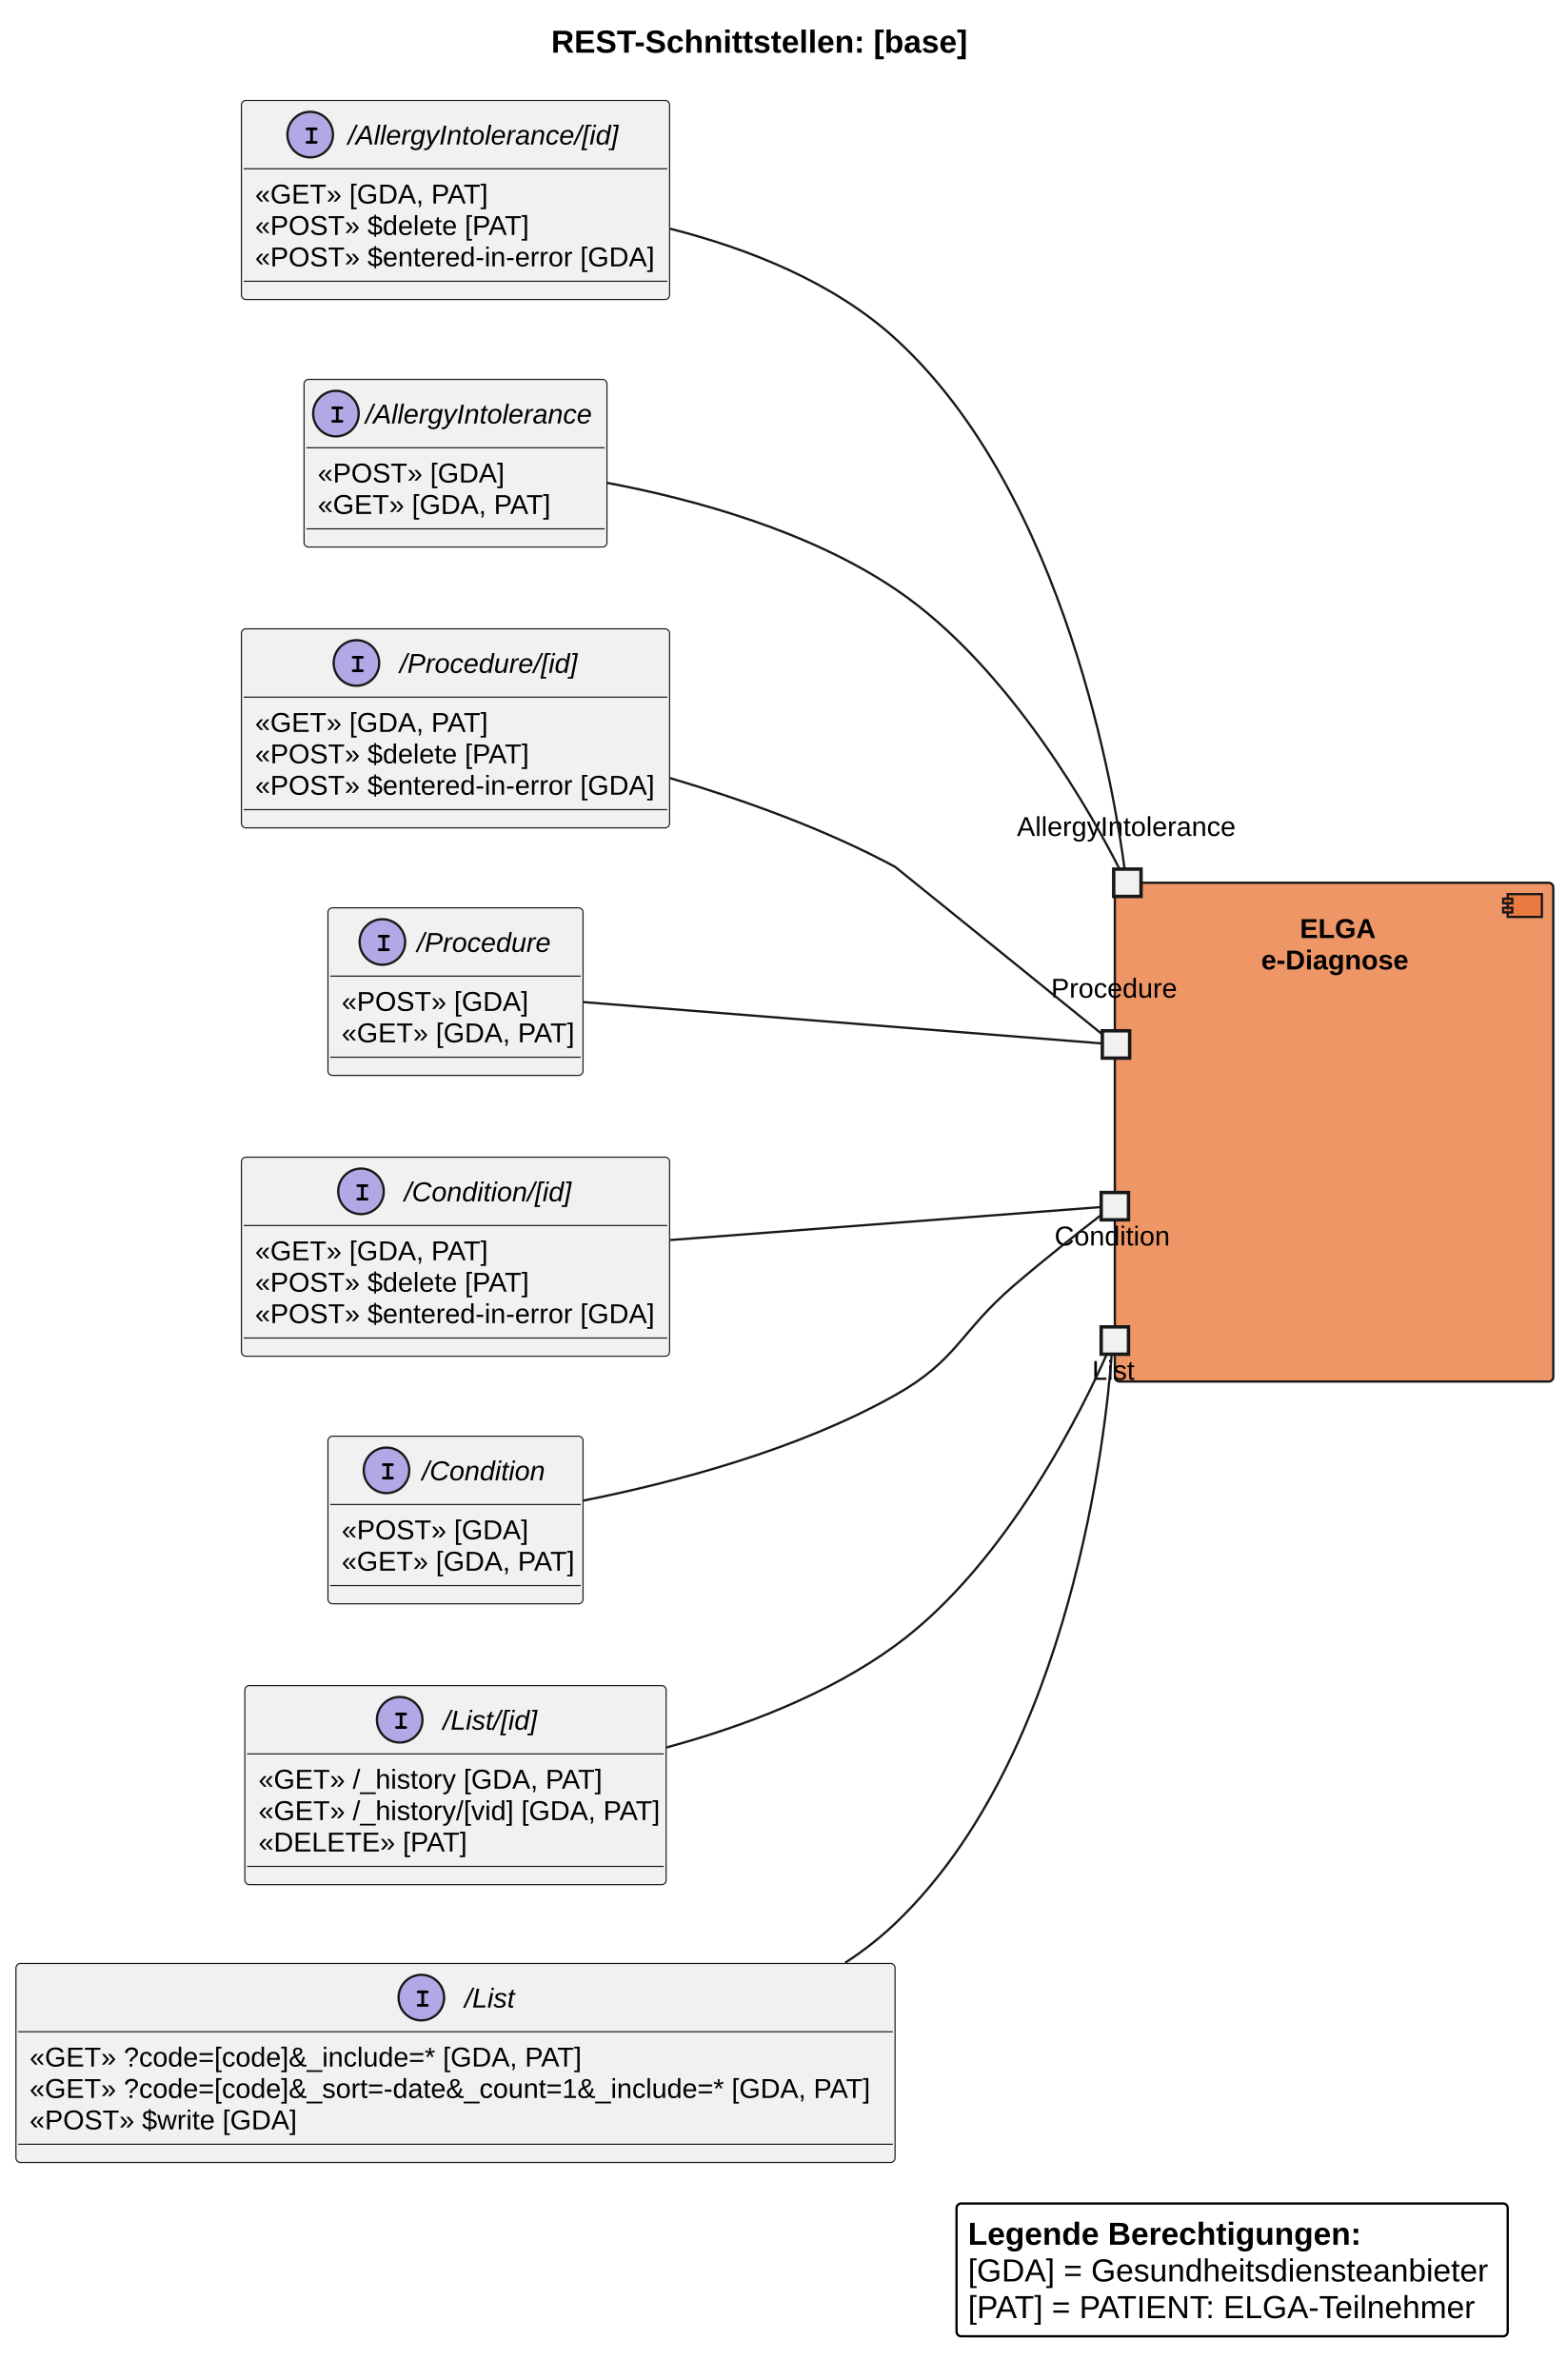
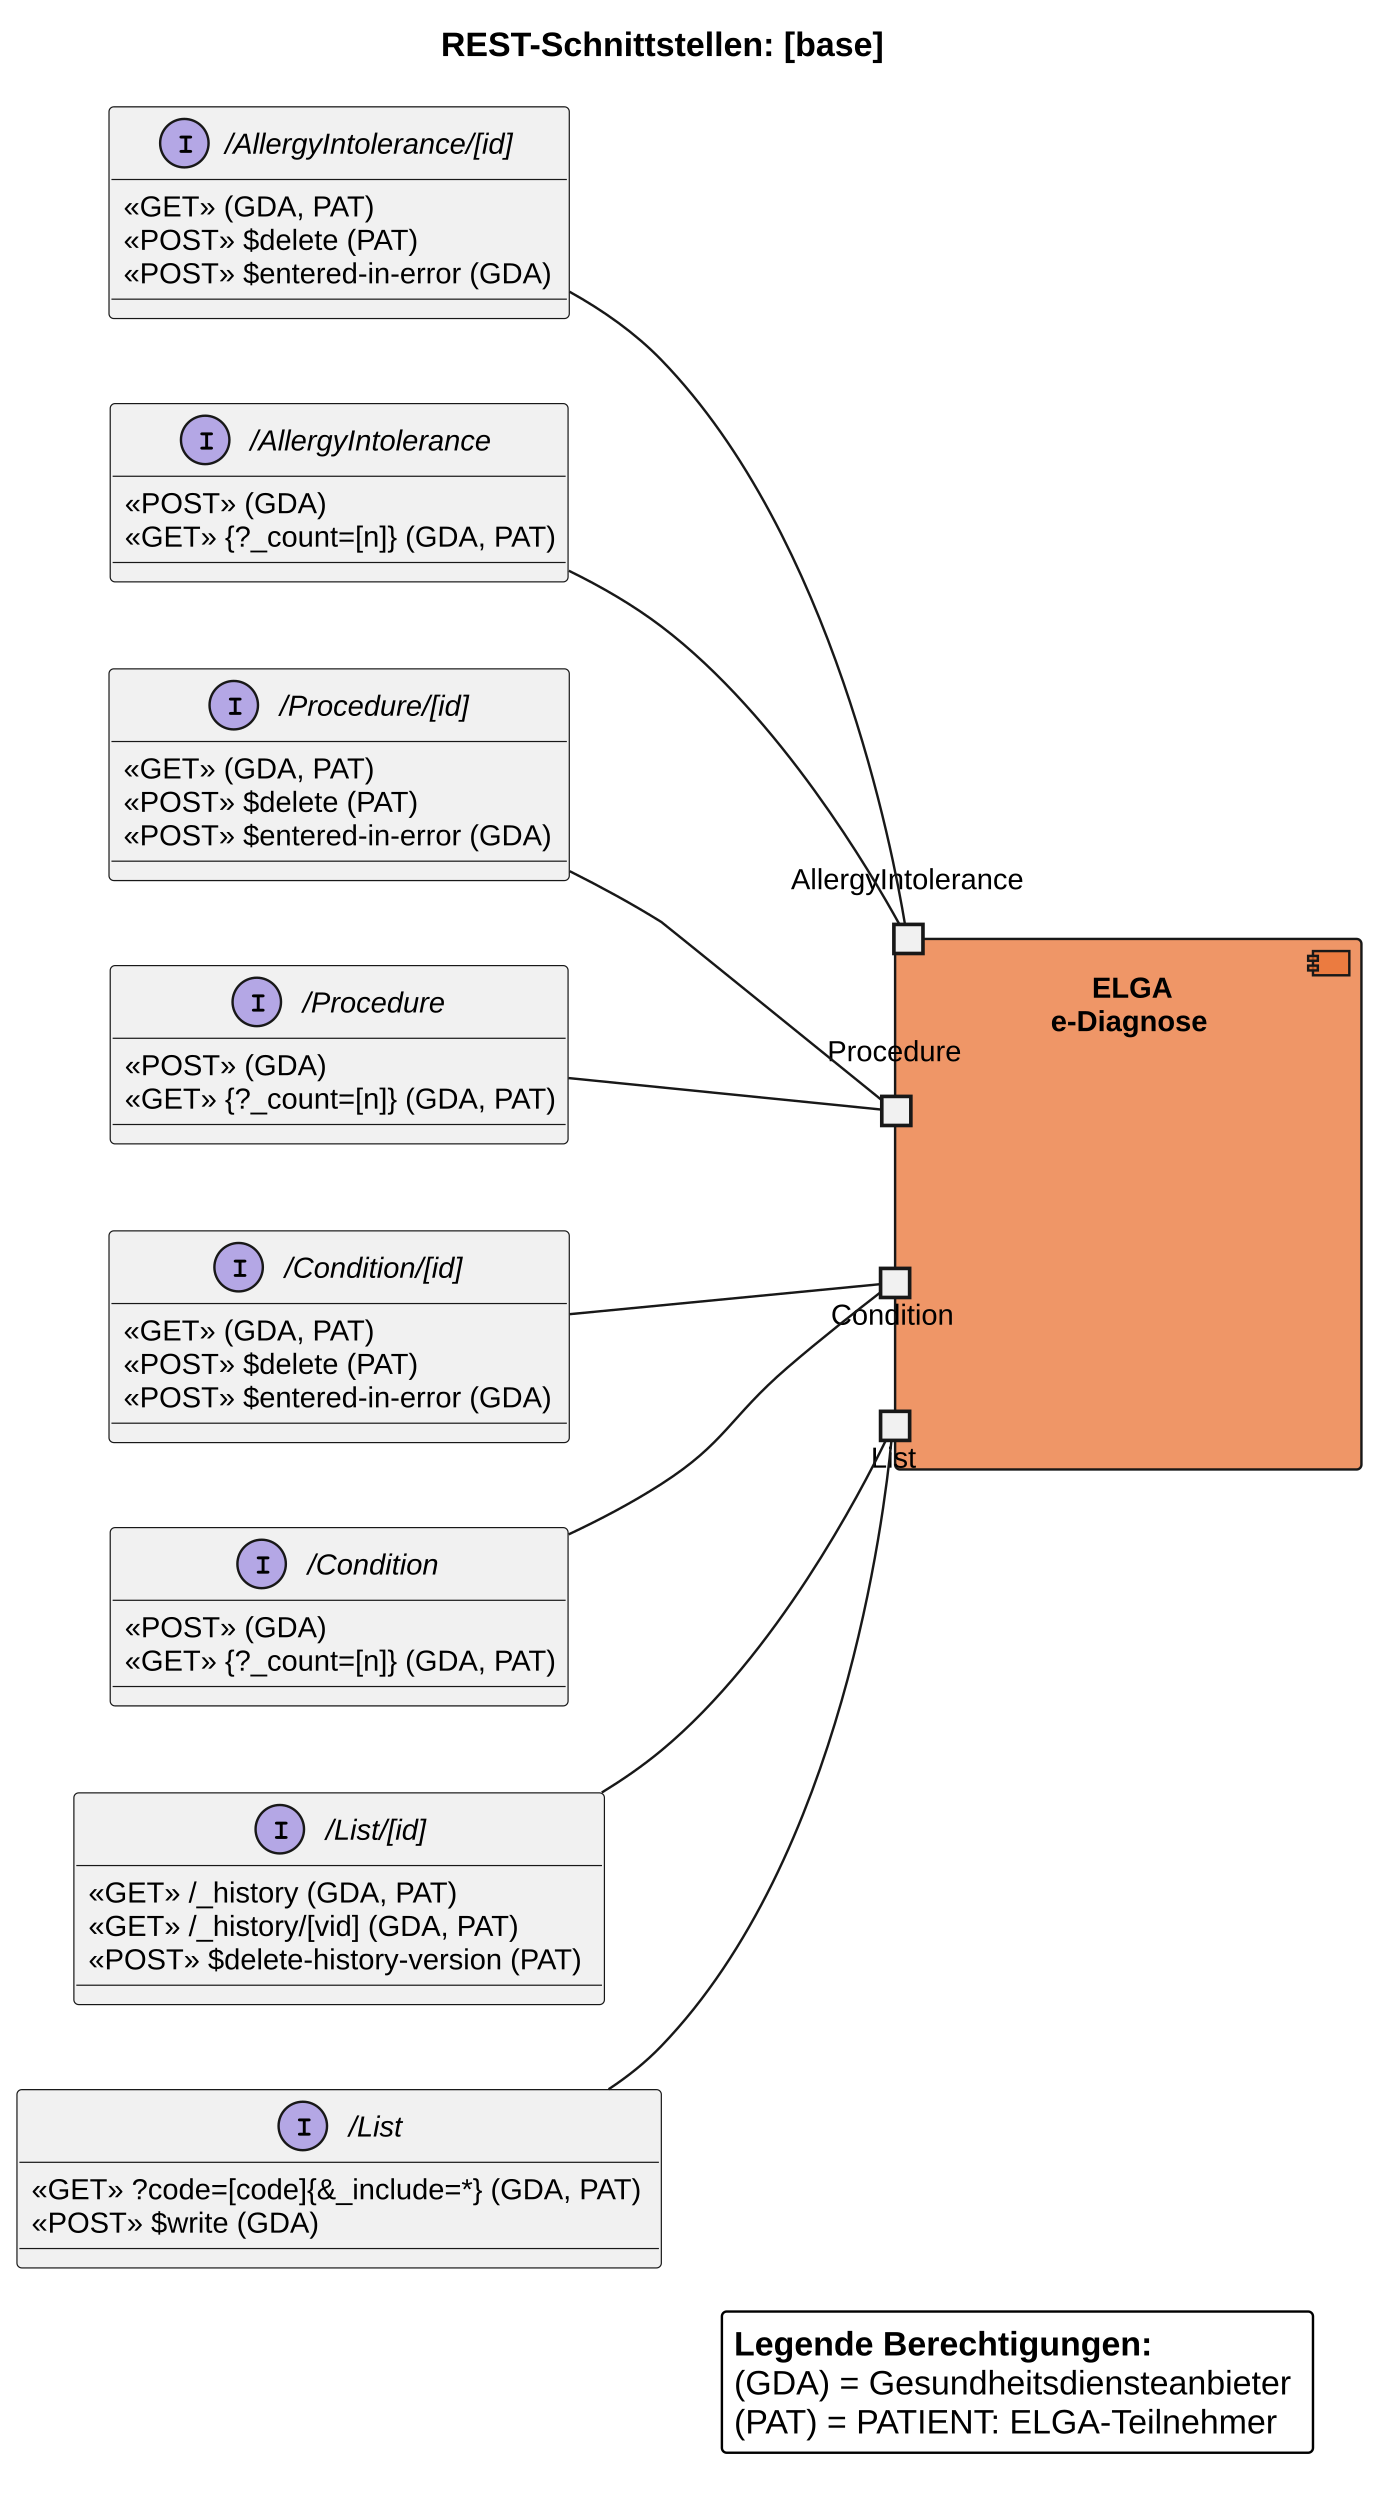
- <svg xmlns="http://www.w3.org/2000/svg" contentStyleType="text/css" height="1045px" preserveAspectRatio="none" style="width:688px;height:1045px;background:#FFFFFF;" version="1.1" viewBox="0 0 688 1045" width="688px" zoomAndPan="magnify">
+ <svg xmlns="http://www.w3.org/2000/svg" contentStyleType="text/css" height="1032px" preserveAspectRatio="none" style="width:568px;height:1032px;background:#FFFFFF;" version="1.1" viewBox="0 0 568 1032" width="568px" zoomAndPan="magnify">
  <defs />
  <g>
-     <text fill="#000000" font-family="Arial" font-size="14" font-weight="bold" lengthAdjust="spacing" textLength="190" x="242" y="23.132">REST-Schnittstellen: [base]</text>
+     <text fill="#000000" font-family="Arial" font-size="14" font-weight="bold" lengthAdjust="spacing" textLength="190" x="182" y="23.132">REST-Schnittstellen: [base]</text>
    <g id="cluster_Server">
-       <rect fill="#E97232" fill-opacity="0.741" height="219" rx="2" ry="2" style="stroke:#181818;stroke-width:1.0;" width="192.5" x="489.5" y="387.599" />
-       <rect fill="#E97232" fill-opacity="0.741" height="10" style="stroke:#181818;stroke-width:1.0;" width="15" x="662" y="392.599" />
-       <rect fill="#E97232" fill-opacity="0.741" height="2" style="stroke:#181818;stroke-width:1.0;" width="4" x="660" y="394.599" />
-       <rect fill="#E97232" fill-opacity="0.741" height="2" style="stroke:#181818;stroke-width:1.0;" width="4" x="660" y="398.599" />
-       <text fill="#000000" font-family="Arial" font-size="12" font-weight="bold" lengthAdjust="spacing" textLength="30" x="570.75" y="411.854">ELGA</text>
-       <text fill="#000000" font-family="Arial" font-size="12" font-weight="bold" lengthAdjust="spacing" textLength="64" x="553.75" y="425.653">e-Diagnose</text>
+       <rect fill="#E97232" fill-opacity="0.741" height="219" rx="2" ry="2" style="stroke:#181818;stroke-width:1.0;" width="192.5" x="369.5" y="387.599" />
+       <rect fill="#E97232" fill-opacity="0.741" height="10" style="stroke:#181818;stroke-width:1.0;" width="15" x="542" y="392.599" />
+       <rect fill="#E97232" fill-opacity="0.741" height="2" style="stroke:#181818;stroke-width:1.0;" width="4" x="540" y="394.599" />
+       <rect fill="#E97232" fill-opacity="0.741" height="2" style="stroke:#181818;stroke-width:1.0;" width="4" x="540" y="398.599" />
+       <text fill="#000000" font-family="Arial" font-size="12" font-weight="bold" lengthAdjust="spacing" textLength="30" x="450.75" y="411.854">ELGA</text>
+       <text fill="#000000" font-family="Arial" font-size="12" font-weight="bold" lengthAdjust="spacing" textLength="64" x="433.75" y="425.653">e-Diagnose</text>
    </g>
-     <text fill="#000000" font-family="Arial" font-size="12" lengthAdjust="spacing" textLength="20" x="479.5" y="605.855">List</text>
-     <rect fill="#F1F1F1" height="12" style="stroke:#181818;stroke-width:1.5;" width="12" x="483.5" y="582.599" />
-     <text fill="#000000" font-family="Arial" font-size="12" lengthAdjust="spacing" textLength="53" x="463" y="546.855">Condition</text>
-     <rect fill="#F1F1F1" height="12" style="stroke:#181818;stroke-width:1.5;" width="12" x="483.5" y="523.599" />
-     <text fill="#000000" font-family="Arial" font-size="12" lengthAdjust="spacing" textLength="57" x="461.5" y="438.056">Procedure</text>
-     <rect fill="#F1F1F1" height="12" style="stroke:#181818;stroke-width:1.5;" width="12" x="484" y="452.599" />
-     <text fill="#000000" font-family="Arial" font-size="12" lengthAdjust="spacing" textLength="97" x="446.5" y="367.056">AllergyIntolerance</text>
-     <rect fill="#F1F1F1" height="12" style="stroke:#181818;stroke-width:1.5;" width="12" x="489" y="381.599" />
+     <text fill="#000000" font-family="Arial" font-size="12" lengthAdjust="spacing" textLength="20" x="359.5" y="605.855">List</text>
+     <rect fill="#F1F1F1" height="12" style="stroke:#181818;stroke-width:1.5;" width="12" x="363.5" y="582.599" />
+     <text fill="#000000" font-family="Arial" font-size="12" lengthAdjust="spacing" textLength="53" x="343" y="546.855">Condition</text>
+     <rect fill="#F1F1F1" height="12" style="stroke:#181818;stroke-width:1.5;" width="12" x="363.5" y="523.599" />
+     <text fill="#000000" font-family="Arial" font-size="12" lengthAdjust="spacing" textLength="57" x="341.5" y="438.056">Procedure</text>
+     <rect fill="#F1F1F1" height="12" style="stroke:#181818;stroke-width:1.5;" width="12" x="364" y="452.599" />
+     <text fill="#000000" font-family="Arial" font-size="12" lengthAdjust="spacing" textLength="97" x="326.5" y="367.056">AllergyIntolerance</text>
+     <rect fill="#F1F1F1" height="12" style="stroke:#181818;stroke-width:1.5;" width="12" x="369" y="381.599" />
    <g id="elem_List_type">
-       <rect codeLine="47" fill="#F1F1F1" height="87.397" id="List_type" rx="2" ry="2" style="stroke:#181818;stroke-width:0.5;" width="386" x="7" y="862.099" />
-       <ellipse cx="185" cy="877.099" fill="#B4A7E5" rx="10" ry="10" style="stroke:#181818;stroke-width:1.0;" />
-       <path d="M186.203,875.192 L186.203,879.895 L187.422,879.895 Q187.844,879.895 188.031,880.067 Q188.219,880.224 188.219,880.505 Q188.219,880.77 188.031,880.942 Q187.844,881.099 187.422,881.099 L183.781,881.099 Q183.359,881.099 183.172,880.942 Q182.984,880.77 182.984,880.489 Q182.984,880.224 183.172,880.067 Q183.359,879.895 183.781,879.895 L185,879.895 L185,875.192 L183.781,875.192 Q183.359,875.192 183.172,875.036 Q182.984,874.864 182.984,874.599 Q182.984,874.317 183.172,874.161 Q183.359,873.989 183.781,873.989 L187.422,873.989 Q187.844,873.989 188.031,874.161 Q188.219,874.317 188.219,874.599 Q188.219,874.864 188.031,875.036 Q187.844,875.192 187.422,875.192 L186.203,875.192 Z " fill="#000000" />
-       <text fill="#000000" font-family="Arial" font-size="12" font-style="italic" lengthAdjust="spacing" textLength="22" x="204" y="881.455">/List</text>
-       <line style="stroke:#181818;stroke-width:0.5;" x1="8" x2="392" y1="892.099" y2="892.099" />
-       <text fill="#000000" font-family="Arial" font-size="12" lengthAdjust="spacing" textLength="244" x="13" y="907.355">«GET» ?code=[code]&amp;_include=* [GDA, PAT]</text>
-       <text fill="#000000" font-family="Arial" font-size="12" lengthAdjust="spacing" textLength="374" x="13" y="921.153">«GET» ?code=[code]&amp;_sort=-date&amp;_count=1&amp;_include=* [GDA, PAT]</text>
-       <text fill="#000000" font-family="Arial" font-size="12" lengthAdjust="spacing" textLength="116" x="13" y="934.952">«POST» $write [GDA]</text>
-       <line style="stroke:#181818;stroke-width:0.5;" x1="8" x2="392" y1="941.495" y2="941.495" />
+       <rect codeLine="47" fill="#F1F1F1" height="73.598" id="List_type" rx="2" ry="2" style="stroke:#181818;stroke-width:0.5;" width="266" x="7" y="862.599" />
+       <ellipse cx="125" cy="877.599" fill="#B4A7E5" rx="10" ry="10" style="stroke:#181818;stroke-width:1.0;" />
+       <path d="M126.203,875.692 L126.203,880.395 L127.422,880.395 Q127.844,880.395 128.031,880.567 Q128.219,880.724 128.219,881.005 Q128.219,881.27 128.031,881.442 Q127.844,881.599 127.422,881.599 L123.781,881.599 Q123.359,881.599 123.172,881.442 Q122.984,881.27 122.984,880.989 Q122.984,880.724 123.172,880.567 Q123.359,880.395 123.781,880.395 L125,880.395 L125,875.692 L123.781,875.692 Q123.359,875.692 123.172,875.536 Q122.984,875.364 122.984,875.099 Q122.984,874.817 123.172,874.661 Q123.359,874.489 123.781,874.489 L127.422,874.489 Q127.844,874.489 128.031,874.661 Q128.219,874.817 128.219,875.099 Q128.219,875.364 128.031,875.536 Q127.844,875.692 127.422,875.692 L126.203,875.692 Z " fill="#000000" />
+       <text fill="#000000" font-family="Arial" font-size="12" font-style="italic" lengthAdjust="spacing" textLength="22" x="144" y="881.955">/List</text>
+       <line style="stroke:#181818;stroke-width:0.5;" x1="8" x2="272" y1="892.599" y2="892.599" />
+       <text fill="#000000" font-family="Arial" font-size="12" lengthAdjust="spacing" textLength="254" x="13" y="907.855">«GET» ?code=[code]{&amp;_include=*} (GDA, PAT)</text>
+       <text fill="#000000" font-family="Arial" font-size="12" lengthAdjust="spacing" textLength="118" x="13" y="921.653">«POST» $write (GDA)</text>
+       <line style="stroke:#181818;stroke-width:0.5;" x1="8" x2="272" y1="928.196" y2="928.196" />
    </g>
    <g id="elem_List_instance">
-       <rect codeLine="53" fill="#F1F1F1" height="87.397" id="List_instance" rx="2" ry="2" style="stroke:#181818;stroke-width:0.5;" width="185" x="107.5" y="740.099" />
-       <ellipse cx="175.5" cy="755.099" fill="#B4A7E5" rx="10" ry="10" style="stroke:#181818;stroke-width:1.0;" />
-       <path d="M176.703,753.192 L176.703,757.895 L177.922,757.895 Q178.344,757.895 178.531,758.067 Q178.719,758.224 178.719,758.505 Q178.719,758.77 178.531,758.942 Q178.344,759.099 177.922,759.099 L174.281,759.099 Q173.859,759.099 173.672,758.942 Q173.484,758.77 173.484,758.489 Q173.484,758.224 173.672,758.067 Q173.859,757.895 174.281,757.895 L175.5,757.895 L175.5,753.192 L174.281,753.192 Q173.859,753.192 173.672,753.036 Q173.484,752.864 173.484,752.599 Q173.484,752.317 173.672,752.161 Q173.859,751.989 174.281,751.989 L177.922,751.989 Q178.344,751.989 178.531,752.161 Q178.719,752.317 178.719,752.599 Q178.719,752.864 178.531,753.036 Q178.344,753.192 177.922,753.192 L176.703,753.192 Z " fill="#000000" />
-       <text fill="#000000" font-family="Arial" font-size="12" font-style="italic" lengthAdjust="spacing" textLength="41" x="194.5" y="759.455">/List/[id]</text>
-       <line style="stroke:#181818;stroke-width:0.5;" x1="108.5" x2="291.5" y1="770.099" y2="770.099" />
-       <text fill="#000000" font-family="Arial" font-size="12" lengthAdjust="spacing" textLength="149" x="113.5" y="785.355">«GET» /_history [GDA, PAT]</text>
-       <text fill="#000000" font-family="Arial" font-size="12" lengthAdjust="spacing" textLength="173" x="113.5" y="799.153">«GET» /_history/[vid] [GDA, PAT]</text>
-       <text fill="#000000" font-family="Arial" font-size="12" lengthAdjust="spacing" textLength="92" x="113.5" y="812.952">«DELETE» [PAT]</text>
-       <line style="stroke:#181818;stroke-width:0.5;" x1="108.5" x2="291.5" y1="819.495" y2="819.495" />
+       <rect codeLine="52" fill="#F1F1F1" height="87.397" id="List_instance" rx="2" ry="2" style="stroke:#181818;stroke-width:0.5;" width="219" x="30.5" y="740.099" />
+       <ellipse cx="115.5" cy="755.099" fill="#B4A7E5" rx="10" ry="10" style="stroke:#181818;stroke-width:1.0;" />
+       <path d="M116.703,753.192 L116.703,757.895 L117.922,757.895 Q118.344,757.895 118.531,758.067 Q118.719,758.224 118.719,758.505 Q118.719,758.77 118.531,758.942 Q118.344,759.099 117.922,759.099 L114.281,759.099 Q113.859,759.099 113.672,758.942 Q113.484,758.77 113.484,758.489 Q113.484,758.224 113.672,758.067 Q113.859,757.895 114.281,757.895 L115.5,757.895 L115.5,753.192 L114.281,753.192 Q113.859,753.192 113.672,753.036 Q113.484,752.864 113.484,752.599 Q113.484,752.317 113.672,752.161 Q113.859,751.989 114.281,751.989 L117.922,751.989 Q118.344,751.989 118.531,752.161 Q118.719,752.317 118.719,752.599 Q118.719,752.864 118.531,753.036 Q118.344,753.192 117.922,753.192 L116.703,753.192 Z " fill="#000000" />
+       <text fill="#000000" font-family="Arial" font-size="12" font-style="italic" lengthAdjust="spacing" textLength="41" x="134.5" y="759.455">/List/[id]</text>
+       <line style="stroke:#181818;stroke-width:0.5;" x1="31.5" x2="248.5" y1="770.099" y2="770.099" />
+       <text fill="#000000" font-family="Arial" font-size="12" lengthAdjust="spacing" textLength="151" x="36.5" y="785.355">«GET» /_history (GDA, PAT)</text>
+       <text fill="#000000" font-family="Arial" font-size="12" lengthAdjust="spacing" textLength="175" x="36.5" y="799.153">«GET» /_history/[vid] (GDA, PAT)</text>
+       <text fill="#000000" font-family="Arial" font-size="12" lengthAdjust="spacing" textLength="207" x="36.5" y="812.952">«POST» $delete-history-version (PAT)</text>
+       <line style="stroke:#181818;stroke-width:0.5;" x1="31.5" x2="248.5" y1="819.495" y2="819.495" />
    </g>
    <g id="elem_ICondition_instance">
-       <rect codeLine="59" fill="#F1F1F1" height="87.397" id="ICondition_instance" rx="2" ry="2" style="stroke:#181818;stroke-width:0.5;" width="188" x="106" y="508.099" />
-       <ellipse cx="158.5" cy="523.099" fill="#B4A7E5" rx="10" ry="10" style="stroke:#181818;stroke-width:1.0;" />
-       <path d="M159.703,521.192 L159.703,525.895 L160.922,525.895 Q161.344,525.895 161.531,526.067 Q161.719,526.224 161.719,526.505 Q161.719,526.77 161.531,526.942 Q161.344,527.099 160.922,527.099 L157.281,527.099 Q156.859,527.099 156.672,526.942 Q156.484,526.77 156.484,526.489 Q156.484,526.224 156.672,526.067 Q156.859,525.895 157.281,525.895 L158.5,525.895 L158.5,521.192 L157.281,521.192 Q156.859,521.192 156.672,521.036 Q156.484,520.864 156.484,520.599 Q156.484,520.317 156.672,520.161 Q156.859,519.989 157.281,519.989 L160.922,519.989 Q161.344,519.989 161.531,520.161 Q161.719,520.317 161.719,520.599 Q161.719,520.864 161.531,521.036 Q161.344,521.192 160.922,521.192 L159.703,521.192 Z " fill="#000000" />
-       <text fill="#000000" font-family="Arial" font-size="12" font-style="italic" lengthAdjust="spacing" textLength="75" x="177.5" y="527.455">/Condition/[id]</text>
-       <line style="stroke:#181818;stroke-width:0.5;" x1="107" x2="293" y1="538.099" y2="538.099" />
-       <text fill="#000000" font-family="Arial" font-size="12" lengthAdjust="spacing" textLength="100" x="112" y="553.355">«GET» [GDA, PAT]</text>
-       <text fill="#000000" font-family="Arial" font-size="12" lengthAdjust="spacing" textLength="121" x="112" y="567.153">«POST» $delete [PAT]</text>
-       <text fill="#000000" font-family="Arial" font-size="12" lengthAdjust="spacing" textLength="176" x="112" y="580.952">«POST» $entered-in-error [GDA]</text>
-       <line style="stroke:#181818;stroke-width:0.5;" x1="107" x2="293" y1="587.495" y2="587.495" />
+       <rect codeLine="58" fill="#F1F1F1" height="87.397" id="ICondition_instance" rx="2" ry="2" style="stroke:#181818;stroke-width:0.5;" width="190" x="45" y="508.099" />
+       <ellipse cx="98.5" cy="523.099" fill="#B4A7E5" rx="10" ry="10" style="stroke:#181818;stroke-width:1.0;" />
+       <path d="M99.703,521.192 L99.703,525.895 L100.922,525.895 Q101.344,525.895 101.531,526.067 Q101.719,526.224 101.719,526.505 Q101.719,526.77 101.531,526.942 Q101.344,527.099 100.922,527.099 L97.281,527.099 Q96.859,527.099 96.672,526.942 Q96.484,526.77 96.484,526.489 Q96.484,526.224 96.672,526.067 Q96.859,525.895 97.281,525.895 L98.5,525.895 L98.5,521.192 L97.281,521.192 Q96.859,521.192 96.672,521.036 Q96.484,520.864 96.484,520.599 Q96.484,520.317 96.672,520.161 Q96.859,519.989 97.281,519.989 L100.922,519.989 Q101.344,519.989 101.531,520.161 Q101.719,520.317 101.719,520.599 Q101.719,520.864 101.531,521.036 Q101.344,521.192 100.922,521.192 L99.703,521.192 Z " fill="#000000" />
+       <text fill="#000000" font-family="Arial" font-size="12" font-style="italic" lengthAdjust="spacing" textLength="75" x="117.5" y="527.455">/Condition/[id]</text>
+       <line style="stroke:#181818;stroke-width:0.5;" x1="46" x2="234" y1="538.099" y2="538.099" />
+       <text fill="#000000" font-family="Arial" font-size="12" lengthAdjust="spacing" textLength="102" x="51" y="553.355">«GET» (GDA, PAT)</text>
+       <text fill="#000000" font-family="Arial" font-size="12" lengthAdjust="spacing" textLength="123" x="51" y="567.153">«POST» $delete (PAT)</text>
+       <text fill="#000000" font-family="Arial" font-size="12" lengthAdjust="spacing" textLength="178" x="51" y="580.952">«POST» $entered-in-error (GDA)</text>
+       <line style="stroke:#181818;stroke-width:0.5;" x1="46" x2="234" y1="587.495" y2="587.495" />
    </g>
    <g id="elem_ICondition_type">
-       <rect codeLine="65" fill="#F1F1F1" height="73.598" id="ICondition_type" rx="2" ry="2" style="stroke:#181818;stroke-width:0.5;" width="112" x="144" y="630.599" />
-       <ellipse cx="169.7" cy="645.599" fill="#B4A7E5" rx="10" ry="10" style="stroke:#181818;stroke-width:1.0;" />
-       <path d="M170.903,643.692 L170.903,648.395 L172.122,648.395 Q172.544,648.395 172.731,648.567 Q172.919,648.724 172.919,649.005 Q172.919,649.27 172.731,649.442 Q172.544,649.599 172.122,649.599 L168.481,649.599 Q168.059,649.599 167.872,649.442 Q167.684,649.27 167.684,648.989 Q167.684,648.724 167.872,648.567 Q168.059,648.395 168.481,648.395 L169.7,648.395 L169.7,643.692 L168.481,643.692 Q168.059,643.692 167.872,643.536 Q167.684,643.364 167.684,643.099 Q167.684,642.817 167.872,642.661 Q168.059,642.489 168.481,642.489 L172.122,642.489 Q172.544,642.489 172.731,642.661 Q172.919,642.817 172.919,643.099 Q172.919,643.364 172.731,643.536 Q172.544,643.692 172.122,643.692 L170.903,643.692 Z " fill="#000000" />
-       <text fill="#000000" font-family="Arial" font-size="12" font-style="italic" lengthAdjust="spacing" textLength="56" x="185.3" y="649.955">/Condition</text>
-       <line style="stroke:#181818;stroke-width:0.5;" x1="145" x2="255" y1="660.599" y2="660.599" />
-       <text fill="#000000" font-family="Arial" font-size="12" lengthAdjust="spacing" textLength="80" x="150" y="675.855">«POST» [GDA]</text>
-       <text fill="#000000" font-family="Arial" font-size="12" lengthAdjust="spacing" textLength="100" x="150" y="689.653">«GET» [GDA, PAT]</text>
-       <line style="stroke:#181818;stroke-width:0.5;" x1="145" x2="255" y1="696.196" y2="696.196" />
+       <rect codeLine="64" fill="#F1F1F1" height="73.598" id="ICondition_type" rx="2" ry="2" style="stroke:#181818;stroke-width:0.5;" width="189" x="45.5" y="630.599" />
+       <ellipse cx="108" cy="645.599" fill="#B4A7E5" rx="10" ry="10" style="stroke:#181818;stroke-width:1.0;" />
+       <path d="M109.203,643.692 L109.203,648.395 L110.422,648.395 Q110.844,648.395 111.031,648.567 Q111.219,648.724 111.219,649.005 Q111.219,649.27 111.031,649.442 Q110.844,649.599 110.422,649.599 L106.781,649.599 Q106.359,649.599 106.172,649.442 Q105.984,649.27 105.984,648.989 Q105.984,648.724 106.172,648.567 Q106.359,648.395 106.781,648.395 L108,648.395 L108,643.692 L106.781,643.692 Q106.359,643.692 106.172,643.536 Q105.984,643.364 105.984,643.099 Q105.984,642.817 106.172,642.661 Q106.359,642.489 106.781,642.489 L110.422,642.489 Q110.844,642.489 111.031,642.661 Q111.219,642.817 111.219,643.099 Q111.219,643.364 111.031,643.536 Q110.844,643.692 110.422,643.692 L109.203,643.692 Z " fill="#000000" />
+       <text fill="#000000" font-family="Arial" font-size="12" font-style="italic" lengthAdjust="spacing" textLength="56" x="127" y="649.955">/Condition</text>
+       <line style="stroke:#181818;stroke-width:0.5;" x1="46.5" x2="233.5" y1="660.599" y2="660.599" />
+       <text fill="#000000" font-family="Arial" font-size="12" lengthAdjust="spacing" textLength="82" x="51.5" y="675.855">«POST» (GDA)</text>
+       <text fill="#000000" font-family="Arial" font-size="12" lengthAdjust="spacing" textLength="177" x="51.5" y="689.653">«GET» {?_count=[n]} (GDA, PAT)</text>
+       <line style="stroke:#181818;stroke-width:0.5;" x1="46.5" x2="233.5" y1="696.196" y2="696.196" />
    </g>
    <g id="elem_IProcedure_instance">
-       <rect codeLine="70" fill="#F1F1F1" height="87.397" id="IProcedure_instance" rx="2" ry="2" style="stroke:#181818;stroke-width:0.5;" width="188" x="106" y="276.099" />
-       <ellipse cx="156.5" cy="291.099" fill="#B4A7E5" rx="10" ry="10" style="stroke:#181818;stroke-width:1.0;" />
-       <path d="M157.703,289.192 L157.703,293.896 L158.922,293.896 Q159.344,293.896 159.531,294.067 Q159.719,294.224 159.719,294.505 Q159.719,294.771 159.531,294.942 Q159.344,295.099 158.922,295.099 L155.281,295.099 Q154.859,295.099 154.672,294.942 Q154.484,294.771 154.484,294.489 Q154.484,294.224 154.672,294.067 Q154.859,293.896 155.281,293.896 L156.5,293.896 L156.5,289.192 L155.281,289.192 Q154.859,289.192 154.672,289.036 Q154.484,288.864 154.484,288.599 Q154.484,288.317 154.672,288.161 Q154.859,287.989 155.281,287.989 L158.922,287.989 Q159.344,287.989 159.531,288.161 Q159.719,288.317 159.719,288.599 Q159.719,288.864 159.531,289.036 Q159.344,289.192 158.922,289.192 L157.703,289.192 Z " fill="#000000" />
-       <text fill="#000000" font-family="Arial" font-size="12" font-style="italic" lengthAdjust="spacing" textLength="79" x="175.5" y="295.455">/Procedure/[id]</text>
-       <line style="stroke:#181818;stroke-width:0.5;" x1="107" x2="293" y1="306.099" y2="306.099" />
-       <text fill="#000000" font-family="Arial" font-size="12" lengthAdjust="spacing" textLength="100" x="112" y="321.354">«GET» [GDA, PAT]</text>
-       <text fill="#000000" font-family="Arial" font-size="12" lengthAdjust="spacing" textLength="121" x="112" y="335.153">«POST» $delete [PAT]</text>
-       <text fill="#000000" font-family="Arial" font-size="12" lengthAdjust="spacing" textLength="176" x="112" y="348.952">«POST» $entered-in-error [GDA]</text>
-       <line style="stroke:#181818;stroke-width:0.5;" x1="107" x2="293" y1="355.495" y2="355.495" />
+       <rect codeLine="69" fill="#F1F1F1" height="87.397" id="IProcedure_instance" rx="2" ry="2" style="stroke:#181818;stroke-width:0.5;" width="190" x="45" y="276.099" />
+       <ellipse cx="96.5" cy="291.099" fill="#B4A7E5" rx="10" ry="10" style="stroke:#181818;stroke-width:1.0;" />
+       <path d="M97.703,289.192 L97.703,293.896 L98.922,293.896 Q99.344,293.896 99.531,294.067 Q99.719,294.224 99.719,294.505 Q99.719,294.771 99.531,294.942 Q99.344,295.099 98.922,295.099 L95.281,295.099 Q94.859,295.099 94.672,294.942 Q94.484,294.771 94.484,294.489 Q94.484,294.224 94.672,294.067 Q94.859,293.896 95.281,293.896 L96.5,293.896 L96.5,289.192 L95.281,289.192 Q94.859,289.192 94.672,289.036 Q94.484,288.864 94.484,288.599 Q94.484,288.317 94.672,288.161 Q94.859,287.989 95.281,287.989 L98.922,287.989 Q99.344,287.989 99.531,288.161 Q99.719,288.317 99.719,288.599 Q99.719,288.864 99.531,289.036 Q99.344,289.192 98.922,289.192 L97.703,289.192 Z " fill="#000000" />
+       <text fill="#000000" font-family="Arial" font-size="12" font-style="italic" lengthAdjust="spacing" textLength="79" x="115.5" y="295.455">/Procedure/[id]</text>
+       <line style="stroke:#181818;stroke-width:0.5;" x1="46" x2="234" y1="306.099" y2="306.099" />
+       <text fill="#000000" font-family="Arial" font-size="12" lengthAdjust="spacing" textLength="102" x="51" y="321.354">«GET» (GDA, PAT)</text>
+       <text fill="#000000" font-family="Arial" font-size="12" lengthAdjust="spacing" textLength="123" x="51" y="335.153">«POST» $delete (PAT)</text>
+       <text fill="#000000" font-family="Arial" font-size="12" lengthAdjust="spacing" textLength="178" x="51" y="348.952">«POST» $entered-in-error (GDA)</text>
+       <line style="stroke:#181818;stroke-width:0.5;" x1="46" x2="234" y1="355.495" y2="355.495" />
    </g>
    <g id="elem_IProcedure_type">
-       <rect codeLine="76" fill="#F1F1F1" height="73.598" id="IProcedure_type" rx="2" ry="2" style="stroke:#181818;stroke-width:0.5;" width="112" x="144" y="398.599" />
-       <ellipse cx="167.9" cy="413.599" fill="#B4A7E5" rx="10" ry="10" style="stroke:#181818;stroke-width:1.0;" />
-       <path d="M169.103,411.692 L169.103,416.396 L170.322,416.396 Q170.744,416.396 170.931,416.567 Q171.119,416.724 171.119,417.005 Q171.119,417.271 170.931,417.442 Q170.744,417.599 170.322,417.599 L166.681,417.599 Q166.259,417.599 166.072,417.442 Q165.884,417.271 165.884,416.989 Q165.884,416.724 166.072,416.567 Q166.259,416.396 166.681,416.396 L167.9,416.396 L167.9,411.692 L166.681,411.692 Q166.259,411.692 166.072,411.536 Q165.884,411.364 165.884,411.099 Q165.884,410.817 166.072,410.661 Q166.259,410.489 166.681,410.489 L170.322,410.489 Q170.744,410.489 170.931,410.661 Q171.119,410.817 171.119,411.099 Q171.119,411.364 170.931,411.536 Q170.744,411.692 170.322,411.692 L169.103,411.692 Z " fill="#000000" />
-       <text fill="#000000" font-family="Arial" font-size="12" font-style="italic" lengthAdjust="spacing" textLength="60" x="183.1" y="417.955">/Procedure</text>
-       <line style="stroke:#181818;stroke-width:0.5;" x1="145" x2="255" y1="428.599" y2="428.599" />
-       <text fill="#000000" font-family="Arial" font-size="12" lengthAdjust="spacing" textLength="80" x="150" y="443.854">«POST» [GDA]</text>
-       <text fill="#000000" font-family="Arial" font-size="12" lengthAdjust="spacing" textLength="100" x="150" y="457.653">«GET» [GDA, PAT]</text>
-       <line style="stroke:#181818;stroke-width:0.5;" x1="145" x2="255" y1="464.196" y2="464.196" />
+       <rect codeLine="75" fill="#F1F1F1" height="73.598" id="IProcedure_type" rx="2" ry="2" style="stroke:#181818;stroke-width:0.5;" width="189" x="45.5" y="398.599" />
+       <ellipse cx="106" cy="413.599" fill="#B4A7E5" rx="10" ry="10" style="stroke:#181818;stroke-width:1.0;" />
+       <path d="M107.203,411.692 L107.203,416.396 L108.422,416.396 Q108.844,416.396 109.031,416.567 Q109.219,416.724 109.219,417.005 Q109.219,417.271 109.031,417.442 Q108.844,417.599 108.422,417.599 L104.781,417.599 Q104.359,417.599 104.172,417.442 Q103.984,417.271 103.984,416.989 Q103.984,416.724 104.172,416.567 Q104.359,416.396 104.781,416.396 L106,416.396 L106,411.692 L104.781,411.692 Q104.359,411.692 104.172,411.536 Q103.984,411.364 103.984,411.099 Q103.984,410.817 104.172,410.661 Q104.359,410.489 104.781,410.489 L108.422,410.489 Q108.844,410.489 109.031,410.661 Q109.219,410.817 109.219,411.099 Q109.219,411.364 109.031,411.536 Q108.844,411.692 108.422,411.692 L107.203,411.692 Z " fill="#000000" />
+       <text fill="#000000" font-family="Arial" font-size="12" font-style="italic" lengthAdjust="spacing" textLength="60" x="125" y="417.955">/Procedure</text>
+       <line style="stroke:#181818;stroke-width:0.5;" x1="46.5" x2="233.5" y1="428.599" y2="428.599" />
+       <text fill="#000000" font-family="Arial" font-size="12" lengthAdjust="spacing" textLength="82" x="51.5" y="443.854">«POST» (GDA)</text>
+       <text fill="#000000" font-family="Arial" font-size="12" lengthAdjust="spacing" textLength="177" x="51.5" y="457.653">«GET» {?_count=[n]} (GDA, PAT)</text>
+       <line style="stroke:#181818;stroke-width:0.5;" x1="46.5" x2="233.5" y1="464.196" y2="464.196" />
    </g>
    <g id="elem_IAllergyIntolerance_instance">
-       <rect codeLine="81" fill="#F1F1F1" height="87.397" id="IAllergyIntolerance_instance" rx="2" ry="2" style="stroke:#181818;stroke-width:0.5;" width="188" x="106" y="44.099" />
-       <ellipse cx="136.2" cy="59.099" fill="#B4A7E5" rx="10" ry="10" style="stroke:#181818;stroke-width:1.0;" />
-       <path d="M137.403,57.192 L137.403,61.895 L138.622,61.895 Q139.044,61.895 139.231,62.067 Q139.419,62.224 139.419,62.505 Q139.419,62.77 139.231,62.942 Q139.044,63.099 138.622,63.099 L134.981,63.099 Q134.559,63.099 134.372,62.942 Q134.184,62.77 134.184,62.489 Q134.184,62.224 134.372,62.067 Q134.559,61.895 134.981,61.895 L136.2,61.895 L136.2,57.192 L134.981,57.192 Q134.559,57.192 134.372,57.036 Q134.184,56.864 134.184,56.599 Q134.184,56.317 134.372,56.161 Q134.559,55.989 134.981,55.989 L138.622,55.989 Q139.044,55.989 139.231,56.161 Q139.419,56.317 139.419,56.599 Q139.419,56.864 139.231,57.036 Q139.044,57.192 138.622,57.192 L137.403,57.192 Z " fill="#000000" />
-       <text fill="#000000" font-family="Arial" font-size="12" font-style="italic" lengthAdjust="spacing" textLength="122" x="152.8" y="63.455">/AllergyIntolerance/[id]</text>
-       <line style="stroke:#181818;stroke-width:0.5;" x1="107" x2="293" y1="74.099" y2="74.099" />
-       <text fill="#000000" font-family="Arial" font-size="12" lengthAdjust="spacing" textLength="100" x="112" y="89.355">«GET» [GDA, PAT]</text>
-       <text fill="#000000" font-family="Arial" font-size="12" lengthAdjust="spacing" textLength="121" x="112" y="103.153">«POST» $delete [PAT]</text>
-       <text fill="#000000" font-family="Arial" font-size="12" lengthAdjust="spacing" textLength="176" x="112" y="116.952">«POST» $entered-in-error [GDA]</text>
-       <line style="stroke:#181818;stroke-width:0.5;" x1="107" x2="293" y1="123.495" y2="123.495" />
+       <rect codeLine="80" fill="#F1F1F1" height="87.397" id="IAllergyIntolerance_instance" rx="2" ry="2" style="stroke:#181818;stroke-width:0.5;" width="190" x="45" y="44.099" />
+       <ellipse cx="76.1" cy="59.099" fill="#B4A7E5" rx="10" ry="10" style="stroke:#181818;stroke-width:1.0;" />
+       <path d="M77.303,57.192 L77.303,61.895 L78.522,61.895 Q78.944,61.895 79.131,62.067 Q79.319,62.224 79.319,62.505 Q79.319,62.77 79.131,62.942 Q78.944,63.099 78.522,63.099 L74.881,63.099 Q74.459,63.099 74.272,62.942 Q74.084,62.77 74.084,62.489 Q74.084,62.224 74.272,62.067 Q74.459,61.895 74.881,61.895 L76.1,61.895 L76.1,57.192 L74.881,57.192 Q74.459,57.192 74.272,57.036 Q74.084,56.864 74.084,56.599 Q74.084,56.317 74.272,56.161 Q74.459,55.989 74.881,55.989 L78.522,55.989 Q78.944,55.989 79.131,56.161 Q79.319,56.317 79.319,56.599 Q79.319,56.864 79.131,57.036 Q78.944,57.192 78.522,57.192 L77.303,57.192 Z " fill="#000000" />
+       <text fill="#000000" font-family="Arial" font-size="12" font-style="italic" lengthAdjust="spacing" textLength="122" x="92.9" y="63.455">/AllergyIntolerance/[id]</text>
+       <line style="stroke:#181818;stroke-width:0.5;" x1="46" x2="234" y1="74.099" y2="74.099" />
+       <text fill="#000000" font-family="Arial" font-size="12" lengthAdjust="spacing" textLength="102" x="51" y="89.355">«GET» (GDA, PAT)</text>
+       <text fill="#000000" font-family="Arial" font-size="12" lengthAdjust="spacing" textLength="123" x="51" y="103.153">«POST» $delete (PAT)</text>
+       <text fill="#000000" font-family="Arial" font-size="12" lengthAdjust="spacing" textLength="178" x="51" y="116.952">«POST» $entered-in-error (GDA)</text>
+       <line style="stroke:#181818;stroke-width:0.5;" x1="46" x2="234" y1="123.495" y2="123.495" />
    </g>
    <g id="elem_IAllergyIntolerance_type">
-       <rect codeLine="87" fill="#F1F1F1" height="73.598" id="IAllergyIntolerance_type" rx="2" ry="2" style="stroke:#181818;stroke-width:0.5;" width="133" x="133.5" y="166.599" />
-       <ellipse cx="147.5" cy="181.599" fill="#B4A7E5" rx="10" ry="10" style="stroke:#181818;stroke-width:1.0;" />
-       <path d="M148.703,179.692 L148.703,184.395 L149.922,184.395 Q150.344,184.395 150.531,184.567 Q150.719,184.724 150.719,185.005 Q150.719,185.27 150.531,185.442 Q150.344,185.599 149.922,185.599 L146.281,185.599 Q145.859,185.599 145.672,185.442 Q145.484,185.27 145.484,184.989 Q145.484,184.724 145.672,184.567 Q145.859,184.395 146.281,184.395 L147.5,184.395 L147.5,179.692 L146.281,179.692 Q145.859,179.692 145.672,179.536 Q145.484,179.364 145.484,179.099 Q145.484,178.817 145.672,178.661 Q145.859,178.489 146.281,178.489 L149.922,178.489 Q150.344,178.489 150.531,178.661 Q150.719,178.817 150.719,179.099 Q150.719,179.364 150.531,179.536 Q150.344,179.692 149.922,179.692 L148.703,179.692 Z " fill="#000000" />
-       <text fill="#000000" font-family="Arial" font-size="12" font-style="italic" lengthAdjust="spacing" textLength="103" x="160.5" y="185.955">/AllergyIntolerance</text>
-       <line style="stroke:#181818;stroke-width:0.5;" x1="134.5" x2="265.5" y1="196.599" y2="196.599" />
-       <text fill="#000000" font-family="Arial" font-size="12" lengthAdjust="spacing" textLength="80" x="139.5" y="211.855">«POST» [GDA]</text>
-       <text fill="#000000" font-family="Arial" font-size="12" lengthAdjust="spacing" textLength="100" x="139.5" y="225.653">«GET» [GDA, PAT]</text>
-       <line style="stroke:#181818;stroke-width:0.5;" x1="134.5" x2="265.5" y1="232.196" y2="232.196" />
+       <rect codeLine="86" fill="#F1F1F1" height="73.598" id="IAllergyIntolerance_type" rx="2" ry="2" style="stroke:#181818;stroke-width:0.5;" width="189" x="45.5" y="166.599" />
+       <ellipse cx="84.7" cy="181.599" fill="#B4A7E5" rx="10" ry="10" style="stroke:#181818;stroke-width:1.0;" />
+       <path d="M85.903,179.692 L85.903,184.395 L87.122,184.395 Q87.544,184.395 87.731,184.567 Q87.919,184.724 87.919,185.005 Q87.919,185.27 87.731,185.442 Q87.544,185.599 87.122,185.599 L83.481,185.599 Q83.059,185.599 82.872,185.442 Q82.684,185.27 82.684,184.989 Q82.684,184.724 82.872,184.567 Q83.059,184.395 83.481,184.395 L84.7,184.395 L84.7,179.692 L83.481,179.692 Q83.059,179.692 82.872,179.536 Q82.684,179.364 82.684,179.099 Q82.684,178.817 82.872,178.661 Q83.059,178.489 83.481,178.489 L87.122,178.489 Q87.544,178.489 87.731,178.661 Q87.919,178.817 87.919,179.099 Q87.919,179.364 87.731,179.536 Q87.544,179.692 87.122,179.692 L85.903,179.692 Z " fill="#000000" />
+       <text fill="#000000" font-family="Arial" font-size="12" font-style="italic" lengthAdjust="spacing" textLength="103" x="103.3" y="185.955">/AllergyIntolerance</text>
+       <line style="stroke:#181818;stroke-width:0.5;" x1="46.5" x2="233.5" y1="196.599" y2="196.599" />
+       <text fill="#000000" font-family="Arial" font-size="12" lengthAdjust="spacing" textLength="82" x="51.5" y="211.855">«POST» (GDA)</text>
+       <text fill="#000000" font-family="Arial" font-size="12" lengthAdjust="spacing" textLength="177" x="51.5" y="225.653">«GET» {?_count=[n]} (GDA, PAT)</text>
+       <line style="stroke:#181818;stroke-width:0.5;" x1="46.5" x2="233.5" y1="232.196" y2="232.196" />
    </g>
    <g id="link_List_type_p1">
-       <path codeLine="101" d="M371.07,861.829 C378.91,856.709 386.29,850.989 393,844.599 C471,770.359 485.76,626.499 488.1,594.849 " fill="none" id="List_type-p1" style="stroke:#181818;stroke-width:1.0;" />
+       <path codeLine="100" d="M251.22,862.449 C259.14,857.229 266.54,851.309 273,844.599 C347.69,767.039 365.01,625.739 367.98,594.729 " fill="none" id="List_type-p1" style="stroke:#181818;stroke-width:1.0;" />
    </g>
    <g id="link_List_instance_p1">
-       <path codeLine="102" d="M292.59,767.269 C326.4,758.099 363.6,744.019 393,722.599 C442.87,686.269 476.57,615.849 485.89,594.729 " fill="none" id="List_instance-p1" style="stroke:#181818;stroke-width:1.0;" />
+       <path codeLine="101" d="M248.41,739.959 C257.09,734.669 265.42,728.879 273,722.599 C320.28,683.399 355.5,615.529 365.57,594.789 " fill="none" id="List_instance-p1" style="stroke:#181818;stroke-width:1.0;" />
    </g>
    <g id="link_ICondition_type_p2">
-       <path codeLine="103" d="M256.2,658.869 C296.08,650.909 350.23,636.649 393,612.599 C420.42,597.189 421.18,585.139 445,564.599 C458.51,552.949 475.07,539.969 483.32,533.579 " fill="none" id="ICondition_type-p2" style="stroke:#181818;stroke-width:1.0;" />
+       <path codeLine="102" d="M234.69,633.409 C247.94,627.199 261.09,620.239 273,612.599 C299.48,595.619 301.18,585.139 325,564.599 C338.51,552.949 355.07,539.969 363.32,533.579 " fill="none" id="ICondition_type-p2" style="stroke:#181818;stroke-width:1.0;" />
    </g>
    <g id="link_ICondition_instance_p2">
-       <path codeLine="104" d="M294.34,544.459 C367.47,538.859 460.52,531.739 483.3,529.999 " fill="none" id="ICondition_instance-p2" style="stroke:#181818;stroke-width:1.0;" />
+       <path codeLine="103" d="M235.18,542.489 C287.74,537.409 346.05,531.769 363.38,530.099 " fill="none" id="ICondition_instance-p2" style="stroke:#181818;stroke-width:1.0;" />
    </g>
    <g id="link_IProcedure_type_p3">
-       <path codeLine="105" d="M256.28,440.009 C330.24,445.899 455.38,455.879 483.69,458.139 " fill="none" id="IProcedure_type-p3" style="stroke:#181818;stroke-width:1.0;" />
+       <path codeLine="104" d="M234.6,445.019 C287.1,450.309 345.63,456.199 363.8,458.029 " fill="none" id="IProcedure_type-p3" style="stroke:#181818;stroke-width:1.0;" />
    </g>
    <g id="link_IProcedure_instance_p3">
-       <path codeLine="106" d="M294.17,341.629 C326.53,351.219 362.36,364.109 393,380.599 C393.32,380.769 463.07,437.209 483.77,453.969 " fill="none" id="IProcedure_instance-p3" style="stroke:#181818;stroke-width:1.0;" />
+       <path codeLine="105" d="M235.18,359.629 C248.16,366.139 261.1,373.199 273,380.599 C273.62,380.989 343.16,437.279 363.79,453.979 " fill="none" id="IProcedure_instance-p3" style="stroke:#181818;stroke-width:1.0;" />
    </g>
    <g id="link_IAllergyIntolerance_type_p4">
-       <path codeLine="107" d="M266.66,212.019 C305.9,219.459 355.3,233.269 393,258.599 C443.86,292.769 480.88,360.529 491.44,381.359 " fill="none" id="IAllergyIntolerance_type-p4" style="stroke:#181818;stroke-width:1.0;" />
+       <path codeLine="106" d="M234.82,235.609 C248.26,242.179 261.43,249.819 273,258.599 C321.8,295.649 360.22,361.459 371.28,381.579 " fill="none" id="IAllergyIntolerance_type-p4" style="stroke:#181818;stroke-width:1.0;" />
    </g>
    <g id="link_IAllergyIntolerance_instance_p4">
-       <path codeLine="108" d="M294.25,100.429 C328.66,109.179 365.84,123.879 393,148.599 C468.34,217.179 489.76,350.939 493.75,381.349 " fill="none" id="IAllergyIntolerance_instance-p4" style="stroke:#181818;stroke-width:1.0;" />
+       <path codeLine="107" d="M235.09,120.419 C248.96,128.139 262.19,137.449 273,148.599 C343.9,221.759 368.72,352.009 373.57,381.539 " fill="none" id="IAllergyIntolerance_instance-p4" style="stroke:#181818;stroke-width:1.0;" />
    </g>
-     <rect fill="none" height="58.296" id="_legend" rx="2" ry="2" style="stroke:#000000;stroke-width:1.0;" width="242" x="420" y="967.495" />
-     <text fill="#000000" font-family="Arial" font-size="14" font-weight="bold" lengthAdjust="spacing" textLength="184" x="425" y="985.627">Legende Berechtigungen:</text>
-     <text fill="#000000" font-family="Arial" font-size="14" lengthAdjust="spacing" textLength="232" x="425" y="1001.726">[GDA] = Gesundheitsdiensteanbieter</text>
-     <text fill="#000000" font-family="Arial" font-size="14" lengthAdjust="spacing" textLength="229" x="425" y="1017.824">[PAT] = PATIENT: ELGA-Teilnehmer</text>
+     <rect fill="none" height="58.296" id="_legend" rx="2" ry="2" style="stroke:#000000;stroke-width:1.0;" width="244" x="298" y="954.196" />
+     <text fill="#000000" font-family="Arial" font-size="14" font-weight="bold" lengthAdjust="spacing" textLength="184" x="303" y="972.328">Legende Berechtigungen:</text>
+     <text fill="#000000" font-family="Arial" font-size="14" lengthAdjust="spacing" textLength="234" x="303" y="988.427">(GDA) = Gesundheitsdiensteanbieter</text>
+     <text fill="#000000" font-family="Arial" font-size="14" lengthAdjust="spacing" textLength="231" x="303" y="1004.525">(PAT) = PATIENT: ELGA-Teilnehmer</text>
  </g>
</svg>
